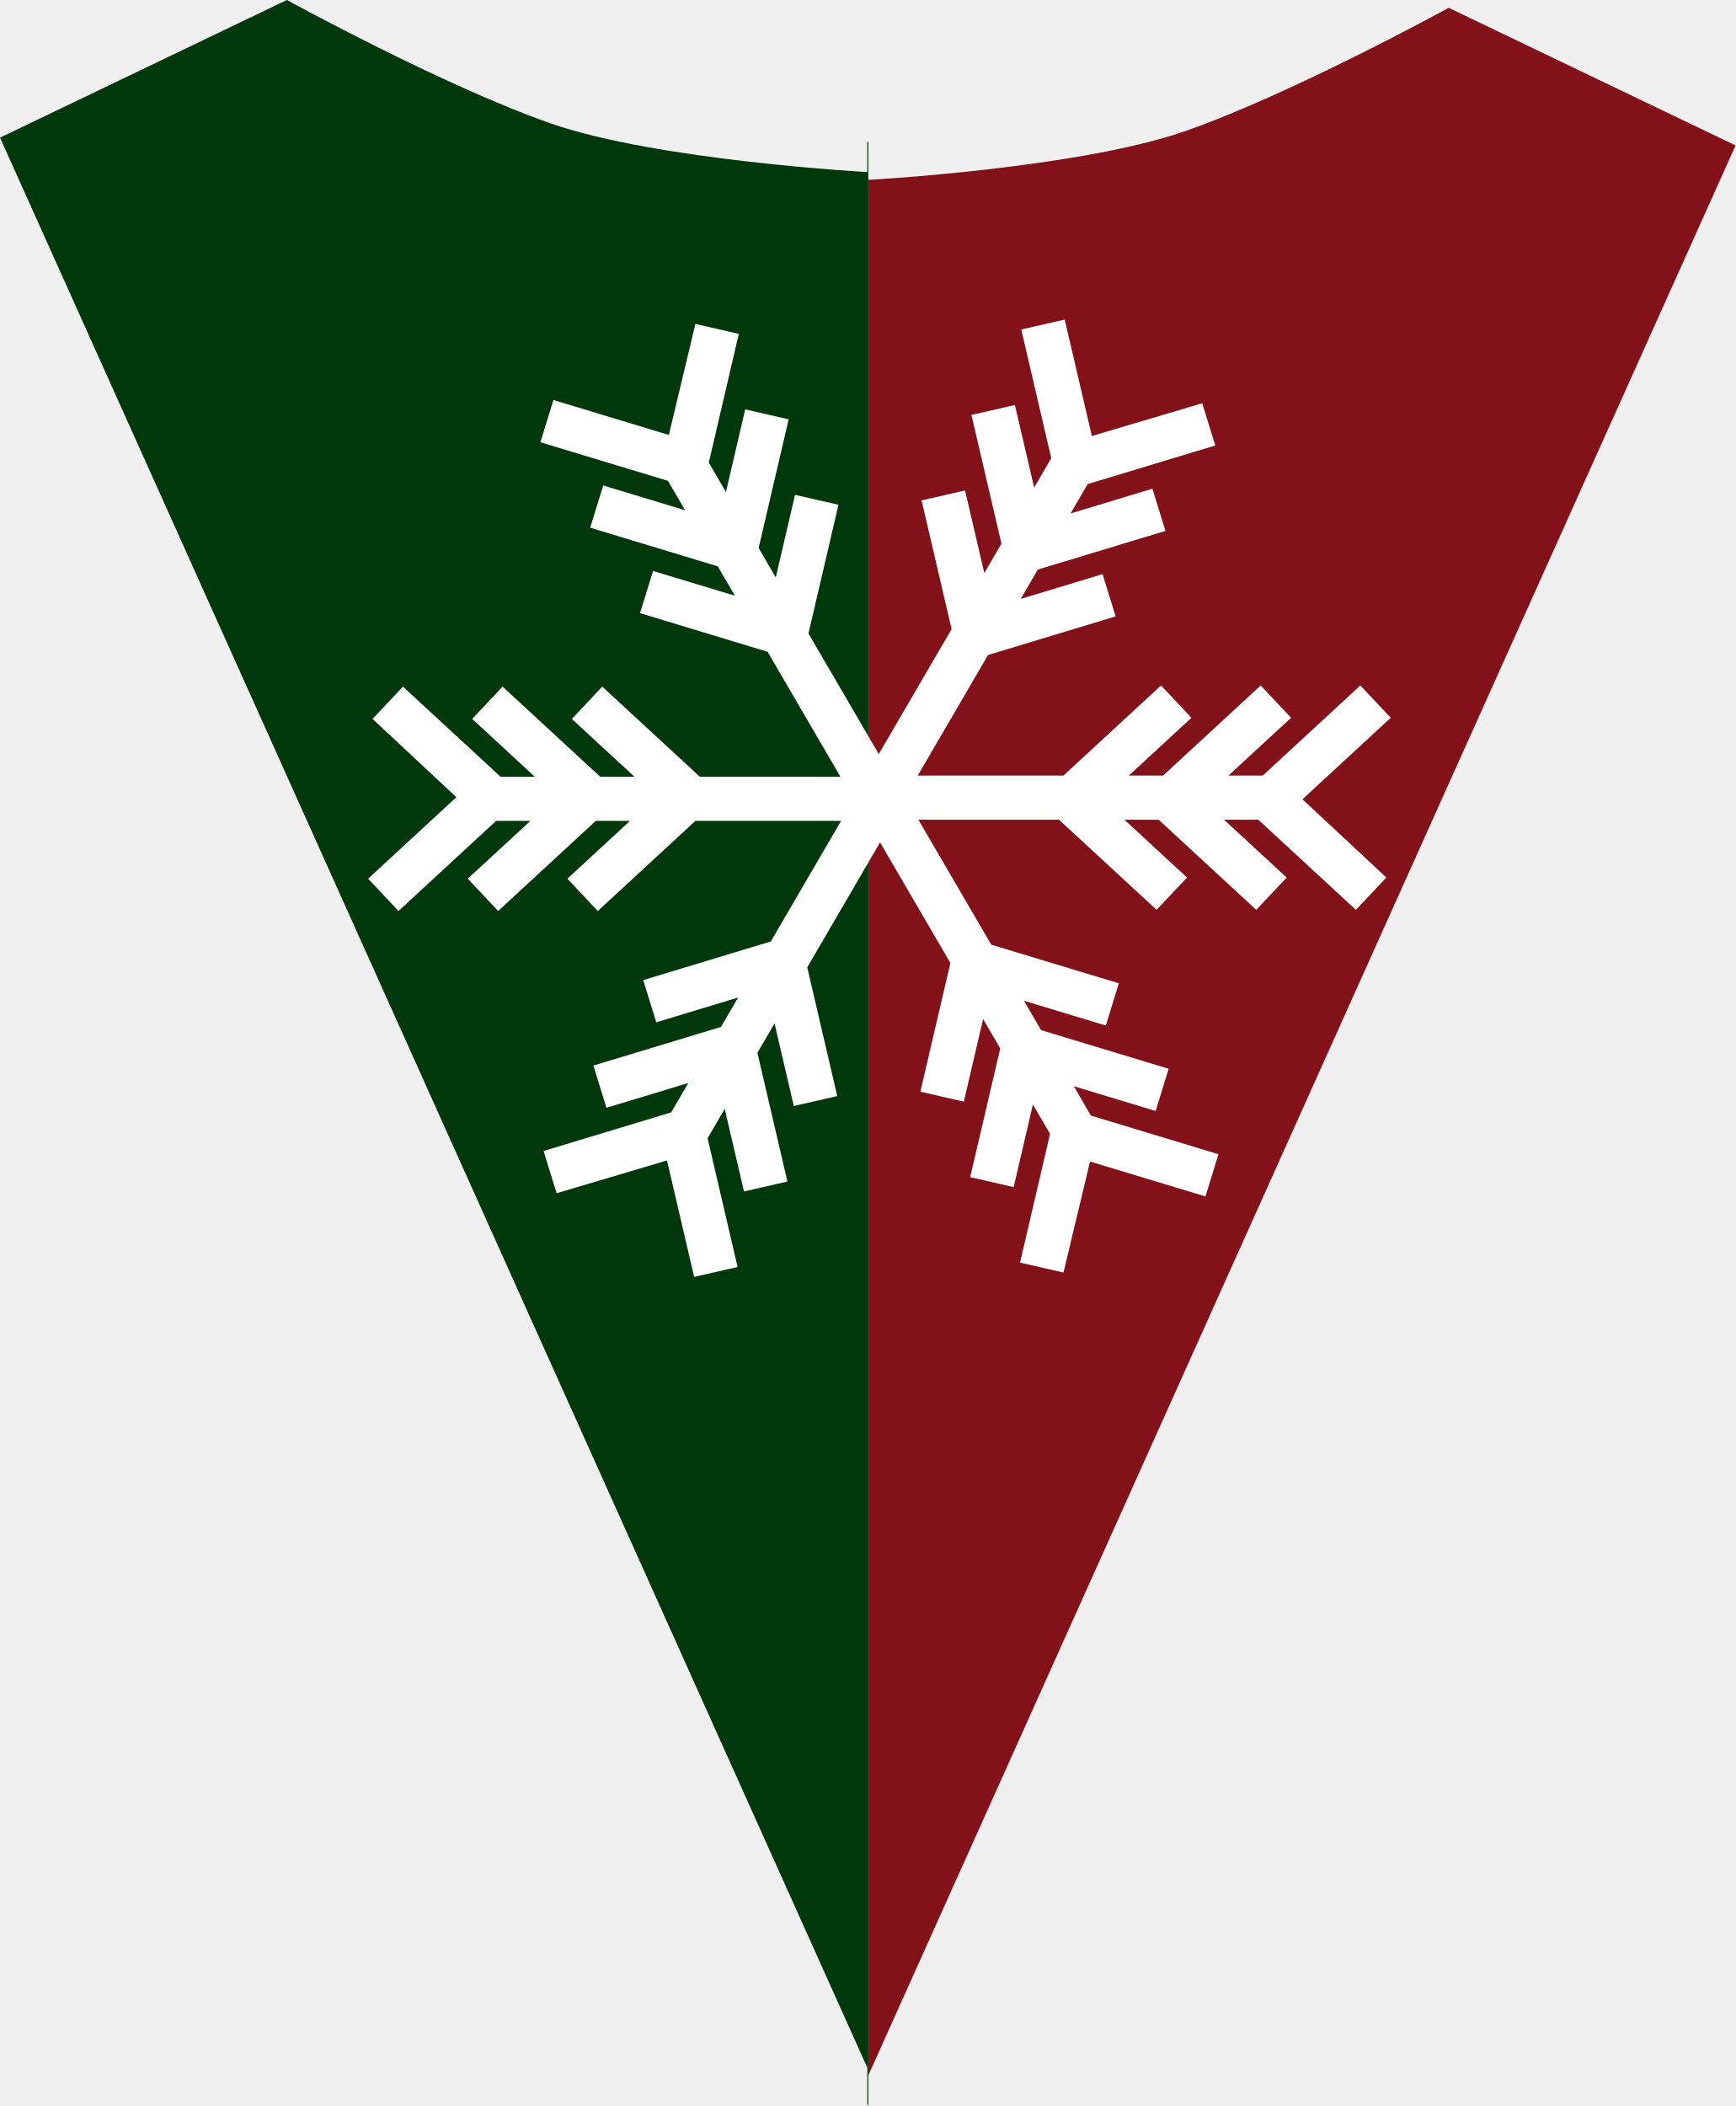
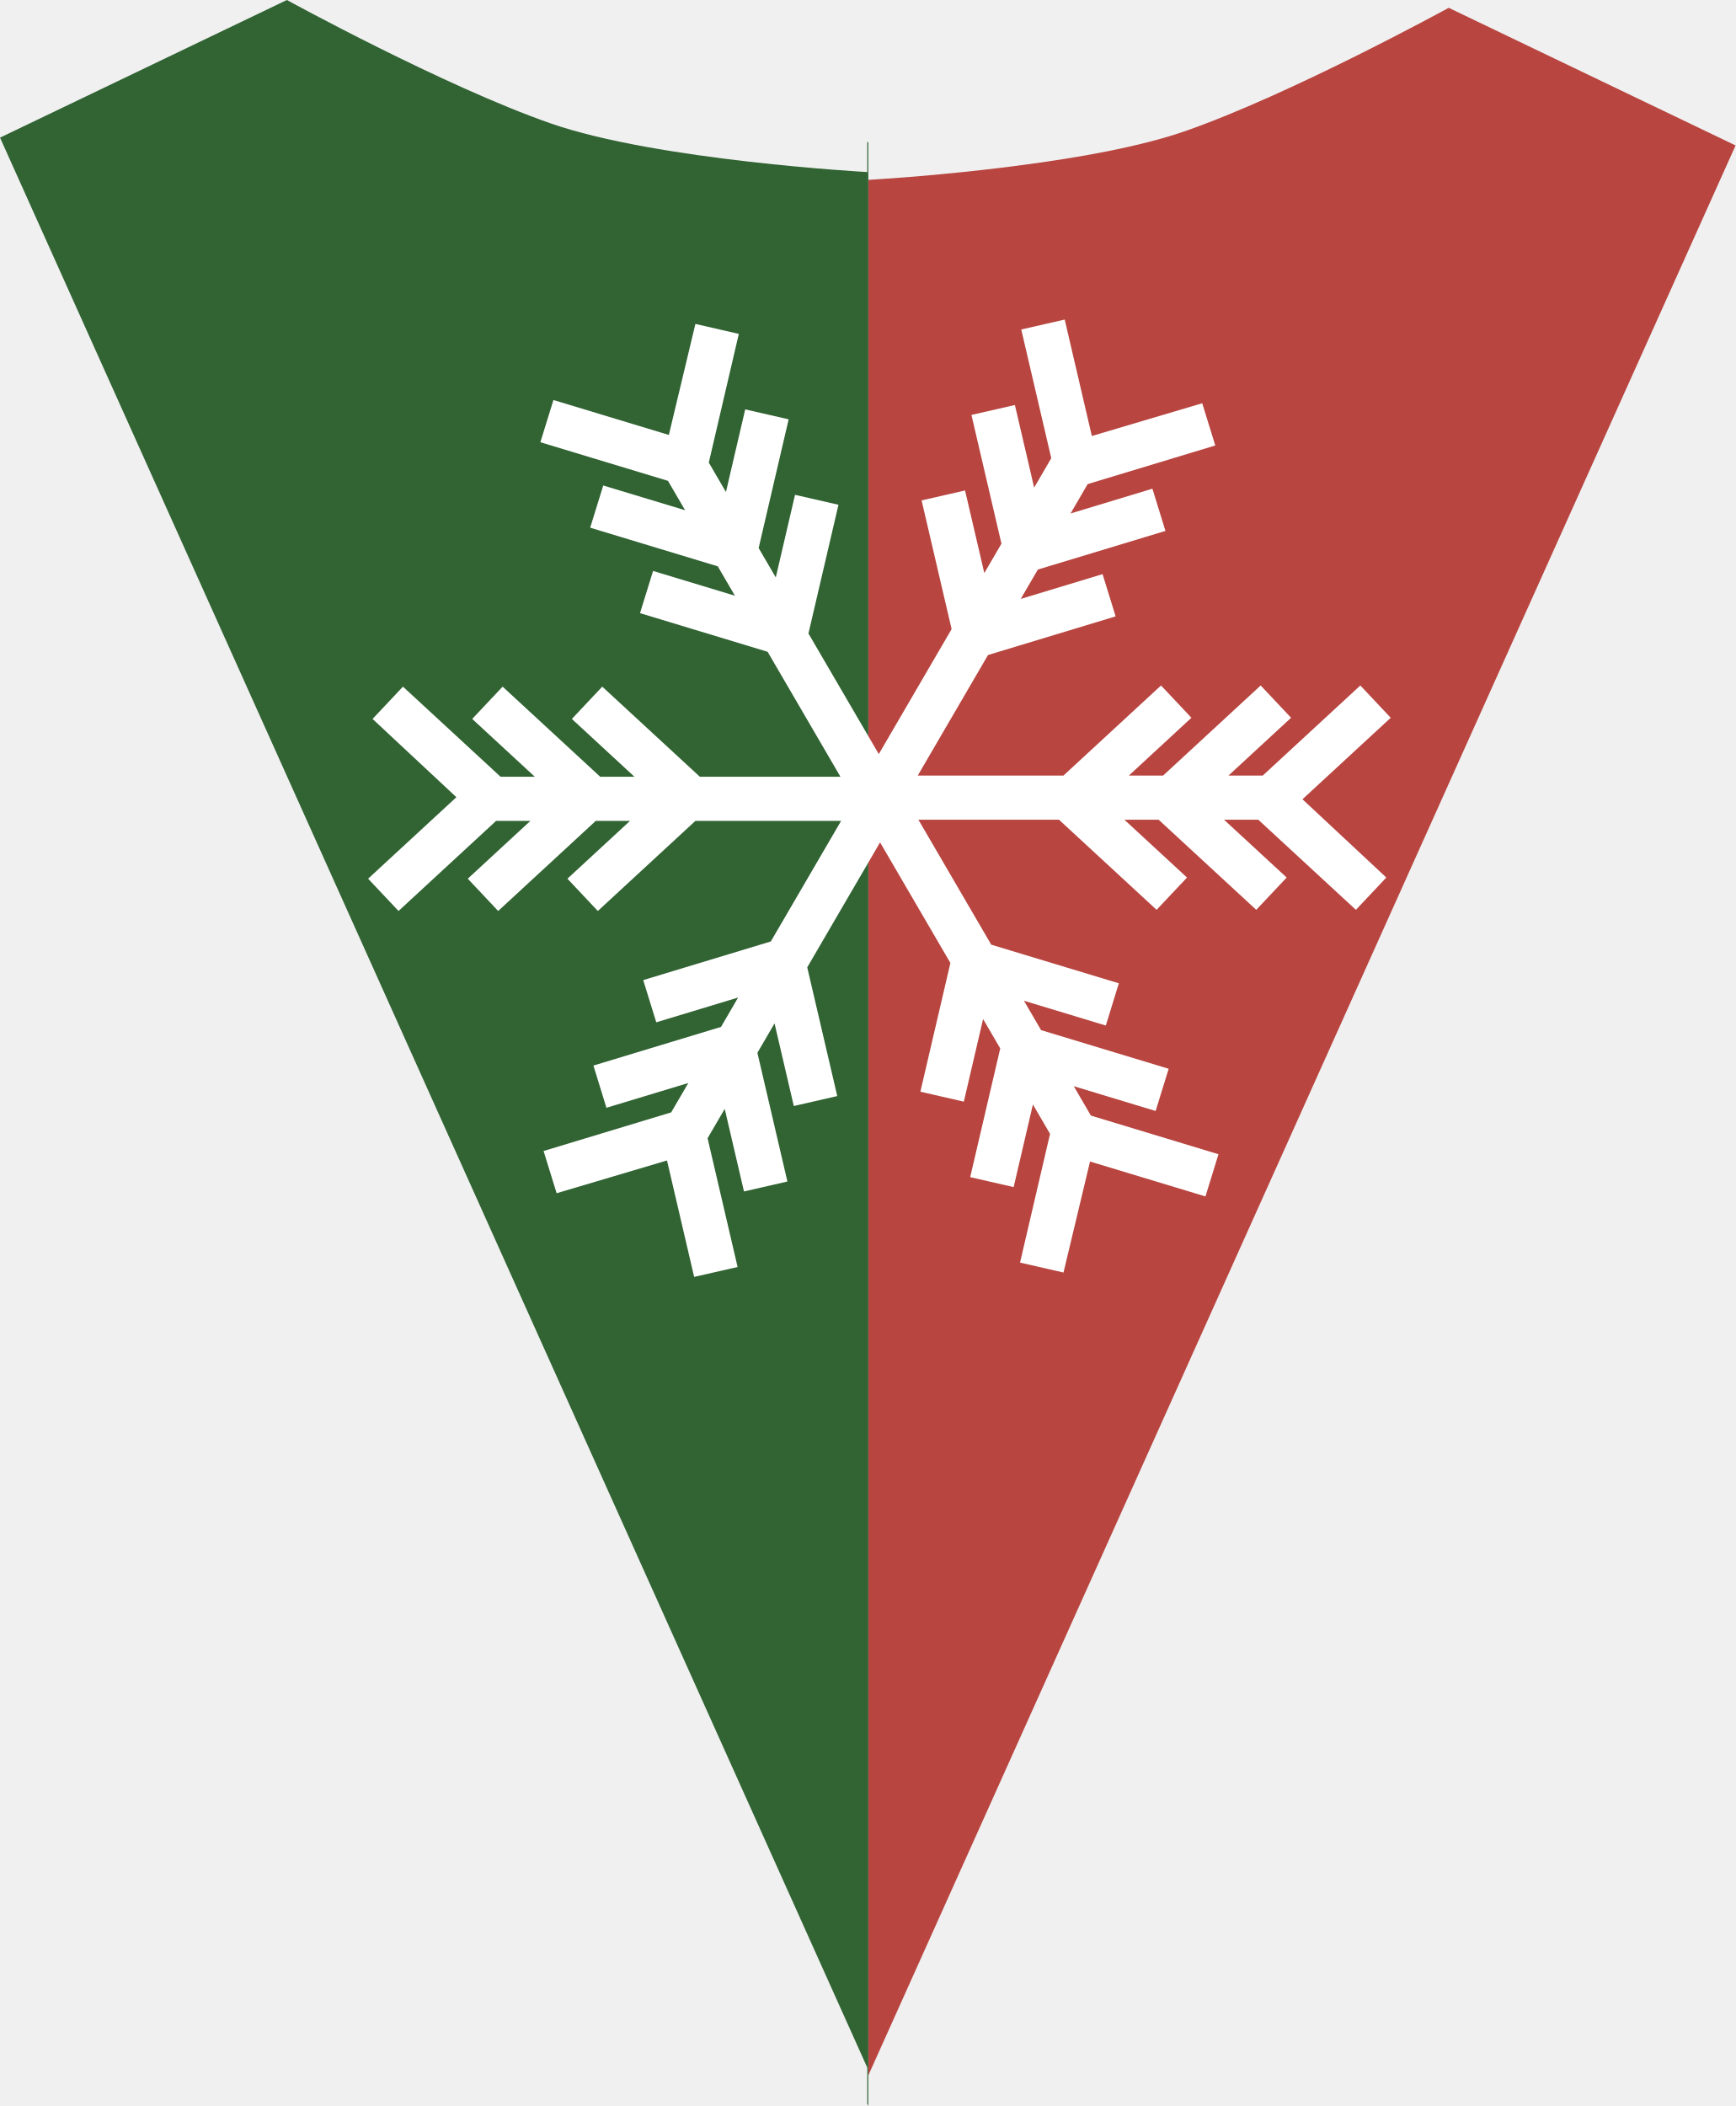
<svg xmlns="http://www.w3.org/2000/svg" width="12.927mm" height="15.684mm" viewBox="0 0 45.803 55.573" id="svg2" version="1.1">
  <defs id="defs4">
    <clipPath id="clip1">
      <path id="path4141" d="m 243,287 21,0 0,415 -21,0 z m 0,0" />
    </clipPath>
    <clipPath id="clip2">
      <path id="path4144" d="m 103.188,287.035 160.742,414.496 c 0,0 -60.094,-0.98 -114.676,-54.039 C 94.672,594.434 85.676,538.402 87.16,482.383 88.672,425.375 96.176,359.43 99.176,335.629 102.176,311.828 103.188,287.035 103.188,287.035 Z m 0,0" />
    </clipPath>
    <clipPath id="clip3">
      <path id="path4147" d="m 203,287 21,0 0,415 -21,0 z m 0,0" />
    </clipPath>
    <clipPath id="clip4">
      <path id="path4150" d="m 103.188,287.035 160.742,414.496 c 0,0 -60.094,-0.98 -114.676,-54.039 C 94.672,594.434 85.676,538.402 87.16,482.383 88.672,425.375 96.176,359.43 99.176,335.629 102.176,311.828 103.188,287.035 103.188,287.035 Z m 0,0" />
    </clipPath>
    <clipPath id="clip5">
      <path id="path4153" d="m 163,287 21,0 0,415 -21,0 z m 0,0" />
    </clipPath>
    <clipPath id="clip6">
      <path id="path4156" d="m 103.188,287.035 160.742,414.496 c 0,0 -60.094,-0.98 -114.676,-54.039 C 94.672,594.434 85.676,538.402 87.16,482.383 88.672,425.375 96.176,359.43 99.176,335.629 102.176,311.828 103.188,287.035 103.188,287.035 Z m 0,0" />
    </clipPath>
    <clipPath id="clip7">
      <path id="path4159" d="m 123,287 21,0 0,415 -21,0 z m 0,0" />
    </clipPath>
    <clipPath id="clip8">
      <path id="path4162" d="m 103.188,287.035 160.742,414.496 c 0,0 -60.094,-0.98 -114.676,-54.039 C 94.672,594.434 85.676,538.402 87.16,482.383 88.672,425.375 96.176,359.43 99.176,335.629 102.176,311.828 103.188,287.035 103.188,287.035 Z m 0,0" />
    </clipPath>
    <clipPath id="clip9">
      <path id="path4165" d="m 87,287 17,0 0,415 -17,0 z m 0,0" />
    </clipPath>
    <clipPath id="clip10">
      <path id="path4168" d="m 103.188,287.035 160.742,414.496 c 0,0 -60.094,-0.98 -114.676,-54.039 C 94.672,594.434 85.676,538.402 87.16,482.383 88.672,425.375 96.176,359.43 99.176,335.629 102.176,311.828 103.188,287.035 103.188,287.035 Z m 0,0" />
    </clipPath>
    <clipPath id="clip11">
      <path id="path4171" d="m 301,287 21,0 0,415 -21,0 z m 0,0" />
    </clipPath>
    <clipPath id="clip12">
      <path id="path4174" d="M 462.613,287.035 301.871,701.531 c 0,0 60.094,-0.98 114.676,-54.039 54.582,-53.059 63.582,-109.09 62.094,-165.109 -1.512,-57.008 -9.012,-122.953 -12.012,-146.754 -3.004,-23.801 -4.016,-48.594 -4.016,-48.594 z m 0,0" />
    </clipPath>
    <clipPath id="clip13">
      <path id="path4177" d="m 341,287 21,0 0,415 -21,0 z m 0,0" />
    </clipPath>
    <clipPath id="clip14">
      <path id="path4180" d="M 462.613,287.035 301.871,701.531 c 0,0 60.094,-0.98 114.676,-54.039 54.582,-53.059 63.582,-109.09 62.094,-165.109 -1.512,-57.008 -9.012,-122.953 -12.012,-146.754 -3.004,-23.801 -4.016,-48.594 -4.016,-48.594 z m 0,0" />
    </clipPath>
    <clipPath id="clip15">
      <path id="path4183" d="m 381,287 22,0 0,415 -22,0 z m 0,0" />
    </clipPath>
    <clipPath id="clip16">
      <path id="path4186" d="M 462.613,287.035 301.871,701.531 c 0,0 60.094,-0.98 114.676,-54.039 54.582,-53.059 63.582,-109.09 62.094,-165.109 -1.512,-57.008 -9.012,-122.953 -12.012,-146.754 -3.004,-23.801 -4.016,-48.594 -4.016,-48.594 z m 0,0" />
    </clipPath>
  </defs>
  <g id="layer1" transform="translate(-158.5169,-65.29697)">
    <g id="surface1" transform="matrix(0.2017471,0,0,0.2017471,62.8118,8.343923)">
-       <path id="path4201" d="m 587.965,553.755 0,-247.93 c 0,0 27.491,-1.501 41.453,-6.377 13.962,-4.876 34.468,-16.128 34.468,-16.128 l 37.526,18.003 -113.447,252.431" style="fill:#821119;fill-opacity:1;fill-rule:nonzero;stroke:none" />
-       <path id="path4203" d="m 587.965,300.895 0,256.861 -0.138,-0.301 0,-4.722 -113.445,-252.431 37.523,-18.003 c 0,0 20.506,11.251 34.471,16.128 13.962,4.876 41.451,6.377 41.451,6.377 l 0,-3.913 0.138,0.004" style="fill:#00380b;fill-opacity:1;fill-rule:nonzero;stroke:none" />
+       <path id="path4201" d="m 587.965,553.755 0,-247.93 c 0,0 27.491,-1.501 41.453,-6.377 13.962,-4.876 34.468,-16.128 34.468,-16.128 l 37.526,18.003 -113.447,252.431" style="fill:#b84540;fill-opacity:1;fill-rule:nonzero;stroke:none" />
+       <path id="path4203" d="m 587.965,300.895 0,256.861 -0.138,-0.301 0,-4.722 -113.445,-252.431 37.523,-18.003 c 0,0 20.506,11.251 34.471,16.128 13.962,4.876 41.451,6.377 41.451,6.377 l 0,-3.913 0.138,0.004" style="fill:#316333;fill-opacity:1;fill-rule:nonzero;stroke:none" />
      <path id="path4275" d="m 579.975,408.826 3.926,16.836 -5.684,1.301 -2.52,-10.805 -2.242,3.844 3.926,16.836 -5.68,1.301 -2.52,-10.801 -2.242,3.84 3.926,16.84 -5.684,1.297 -3.551,-15.23 -14.438,4.285 -1.707,-5.523 16.691,-5.051 2.242,-3.844 -10.711,3.242 -1.703,-5.523 16.691,-5.055 2.238,-3.844 -10.707,3.242 -1.707,-5.52 16.691,-5.055 9.195,-15.77 -19.059,0 -12.766,11.785 -3.977,-4.223 8.188,-7.562 -4.48,0 -12.766,11.785 -3.977,-4.223 8.191,-7.562 -4.484,0 -12.766,11.785 -3.977,-4.223 11.547,-10.66 -10.965,-10.238 3.977,-4.223 12.766,11.785 4.48,0 -8.188,-7.562 3.977,-4.223 12.766,11.785 4.48,0 -8.188,-7.562 3.977,-4.223 12.766,11.785 18.391,0 -9.527,-16.344 -16.691,-5.055 1.707,-5.52 10.707,3.242 -2.242,-3.844 -16.691,-5.055 1.707,-5.52 10.711,3.238 -2.242,-3.844 -16.691,-5.051 1.707,-5.523 15.098,4.57 3.473,-14.52 5.68,1.301 -3.926,16.836 2.242,3.844 2.52,-10.805 5.684,1.301 -3.926,16.836 2.242,3.844 2.516,-10.805 5.684,1.301 -3.926,16.836 9.199,15.773 9.527,-16.344 -3.926,-16.836 5.684,-1.301 2.52,10.805 2.242,-3.844 -3.926,-16.84 5.684,-1.297 2.52,10.801 2.238,-3.844 -3.926,-16.836 5.684,-1.297 3.551,15.23 14.438,-4.285 1.707,5.523 -16.691,5.051 -2.242,3.844 10.711,-3.242 1.703,5.523 -16.688,5.051 -2.242,3.844 10.707,-3.242 1.707,5.523 -16.691,5.055 -9.195,15.77 19.059,0 12.766,-11.785 3.977,4.223 -8.188,7.562 4.48,0 12.766,-11.785 3.977,4.223 -8.191,7.562 4.484,0 12.766,-11.785 3.977,4.223 -11.547,10.66 10.969,10.238 -3.98,4.223 -12.766,-11.785 -4.48,0 8.191,7.562 -3.98,4.223 -12.766,-11.785 -4.48,0 8.191,7.562 -3.98,4.223 -12.766,-11.785 -18.391,0 9.527,16.344 16.691,5.051 -1.703,5.523 -10.711,-3.242 2.242,3.844 16.691,5.055 -1.707,5.52 -10.707,-3.242 2.238,3.844 16.691,5.055 -1.703,5.52 -15.098,-4.566 -3.473,14.52 -5.684,-1.301 3.926,-16.836 -2.242,-3.844 -2.52,10.805 -5.684,-1.301 3.93,-16.836 -2.242,-3.844 -2.52,10.805 -5.684,-1.301 3.926,-16.836 -9.199,-15.773 -9.527,16.344" style="fill:#ffffff;fill-opacity:1;fill-rule:nonzero;stroke:none" />
    </g>
  </g>
</svg>
